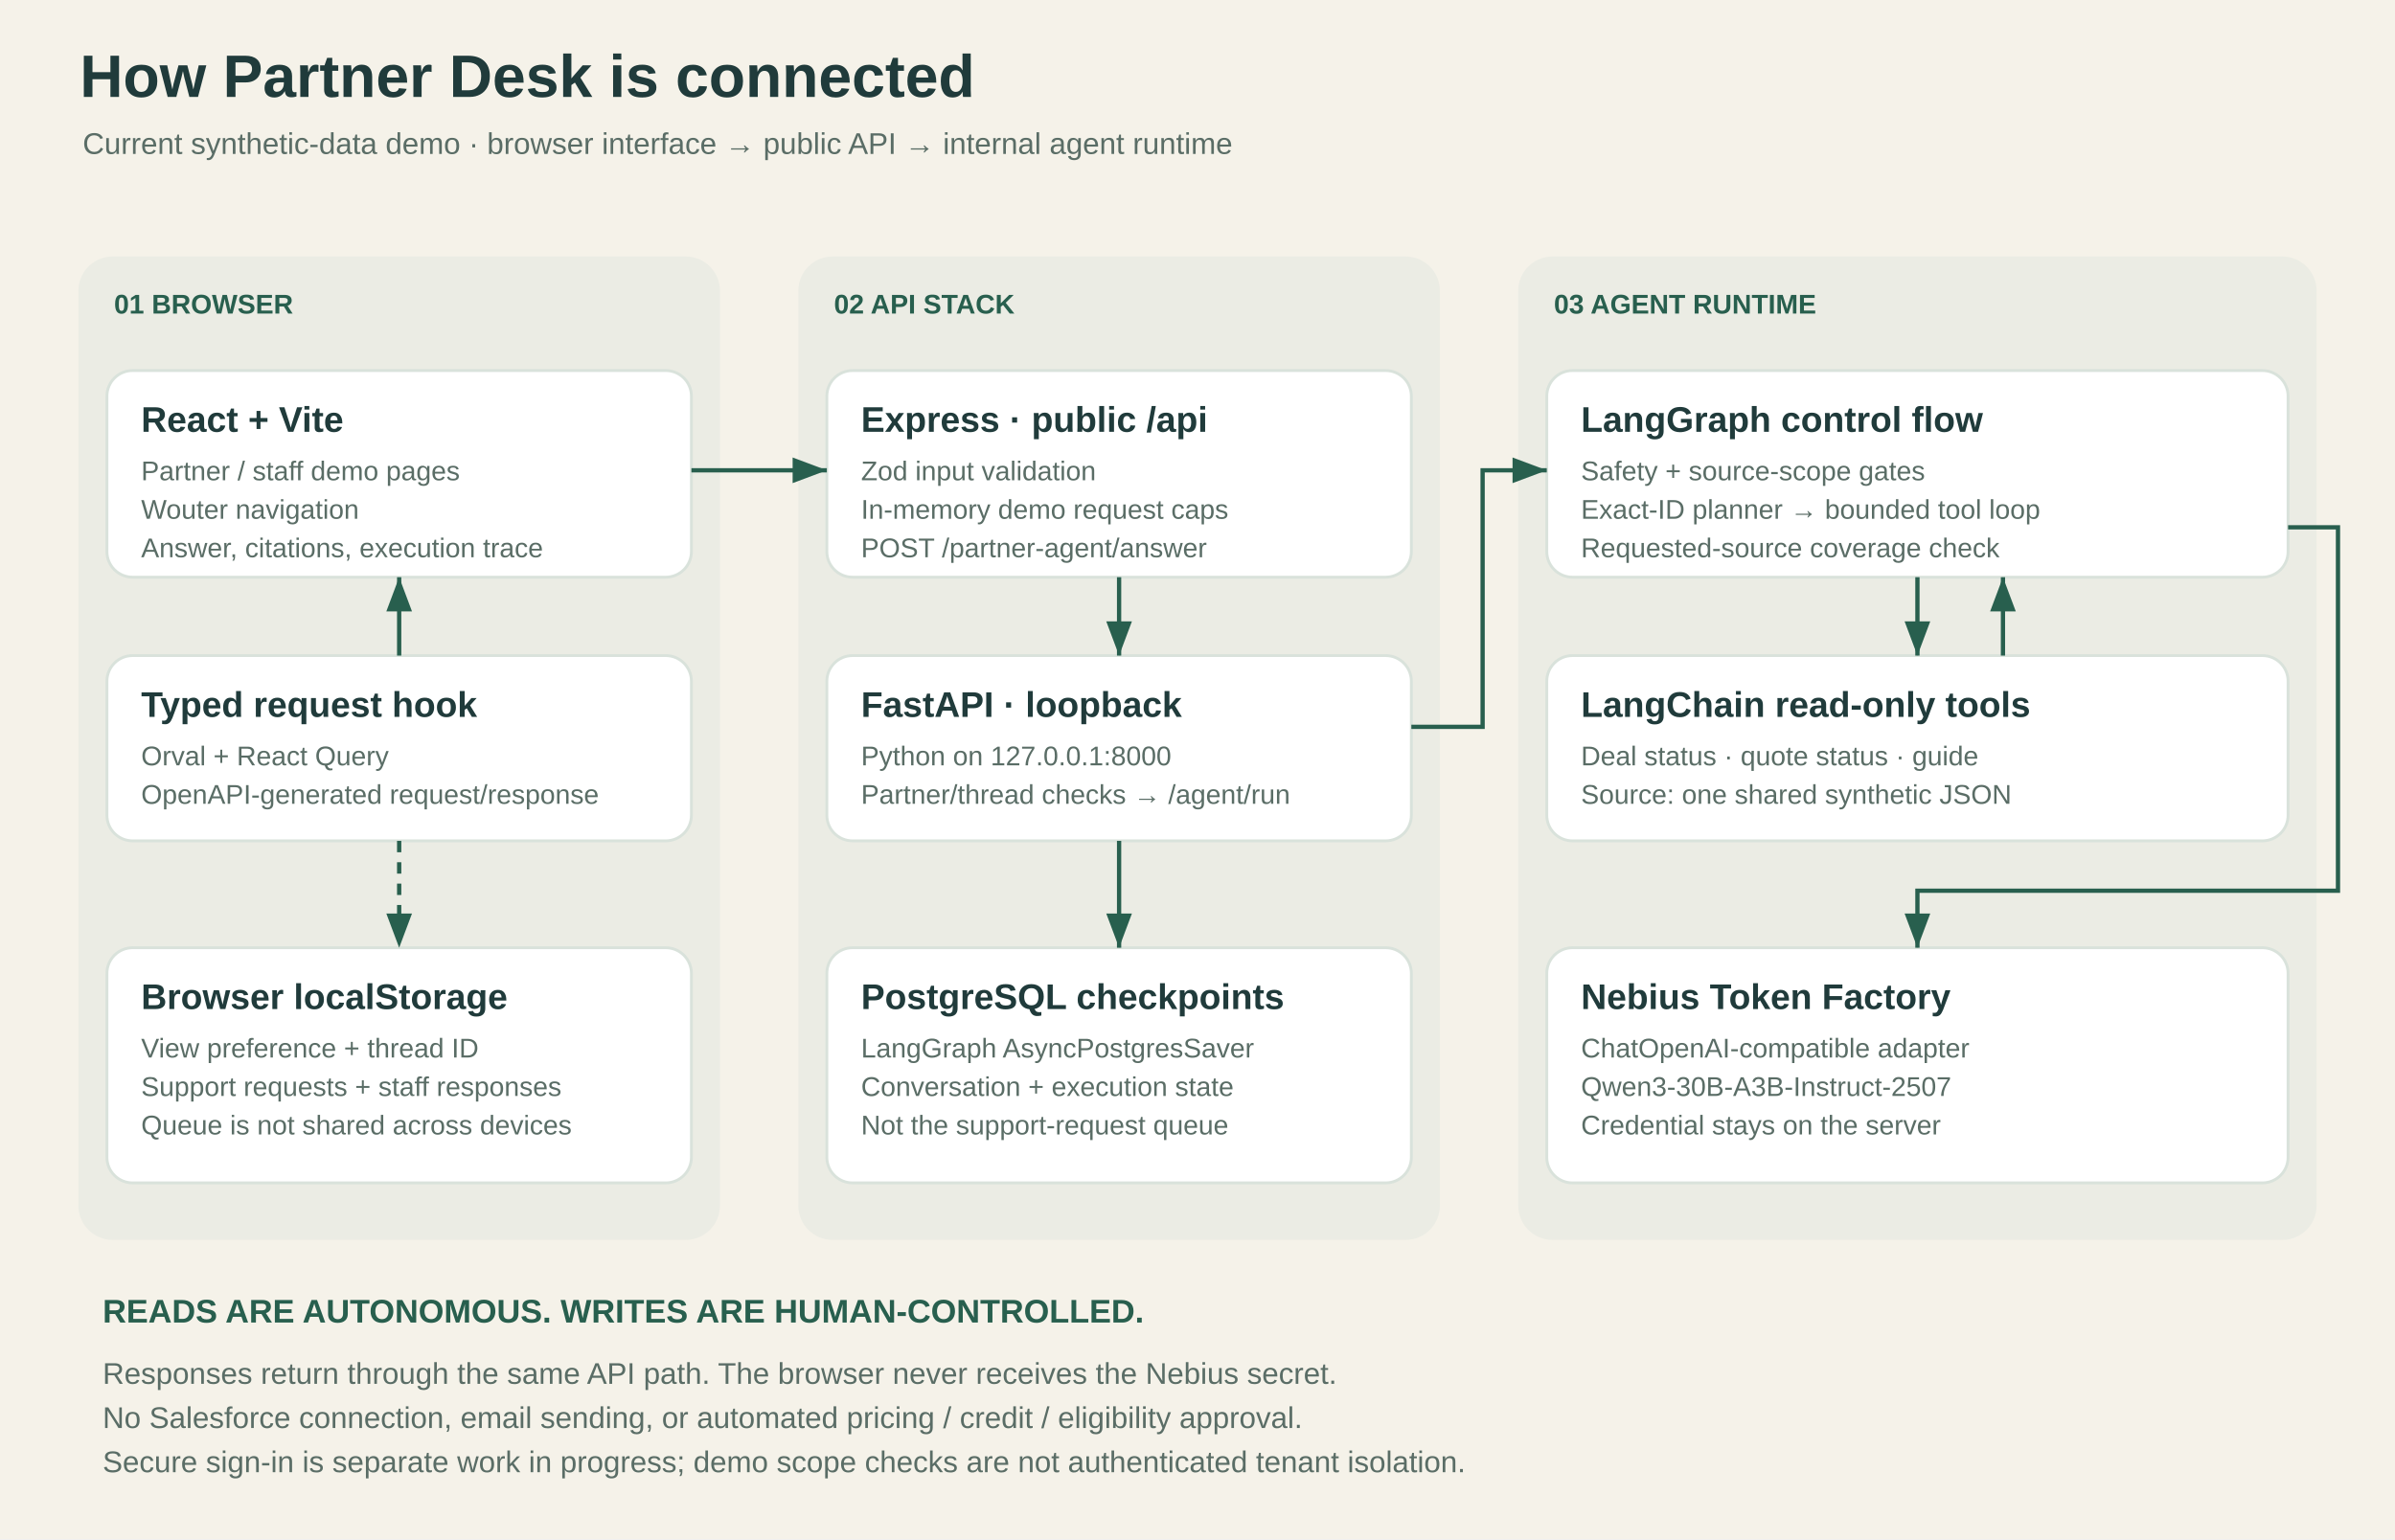
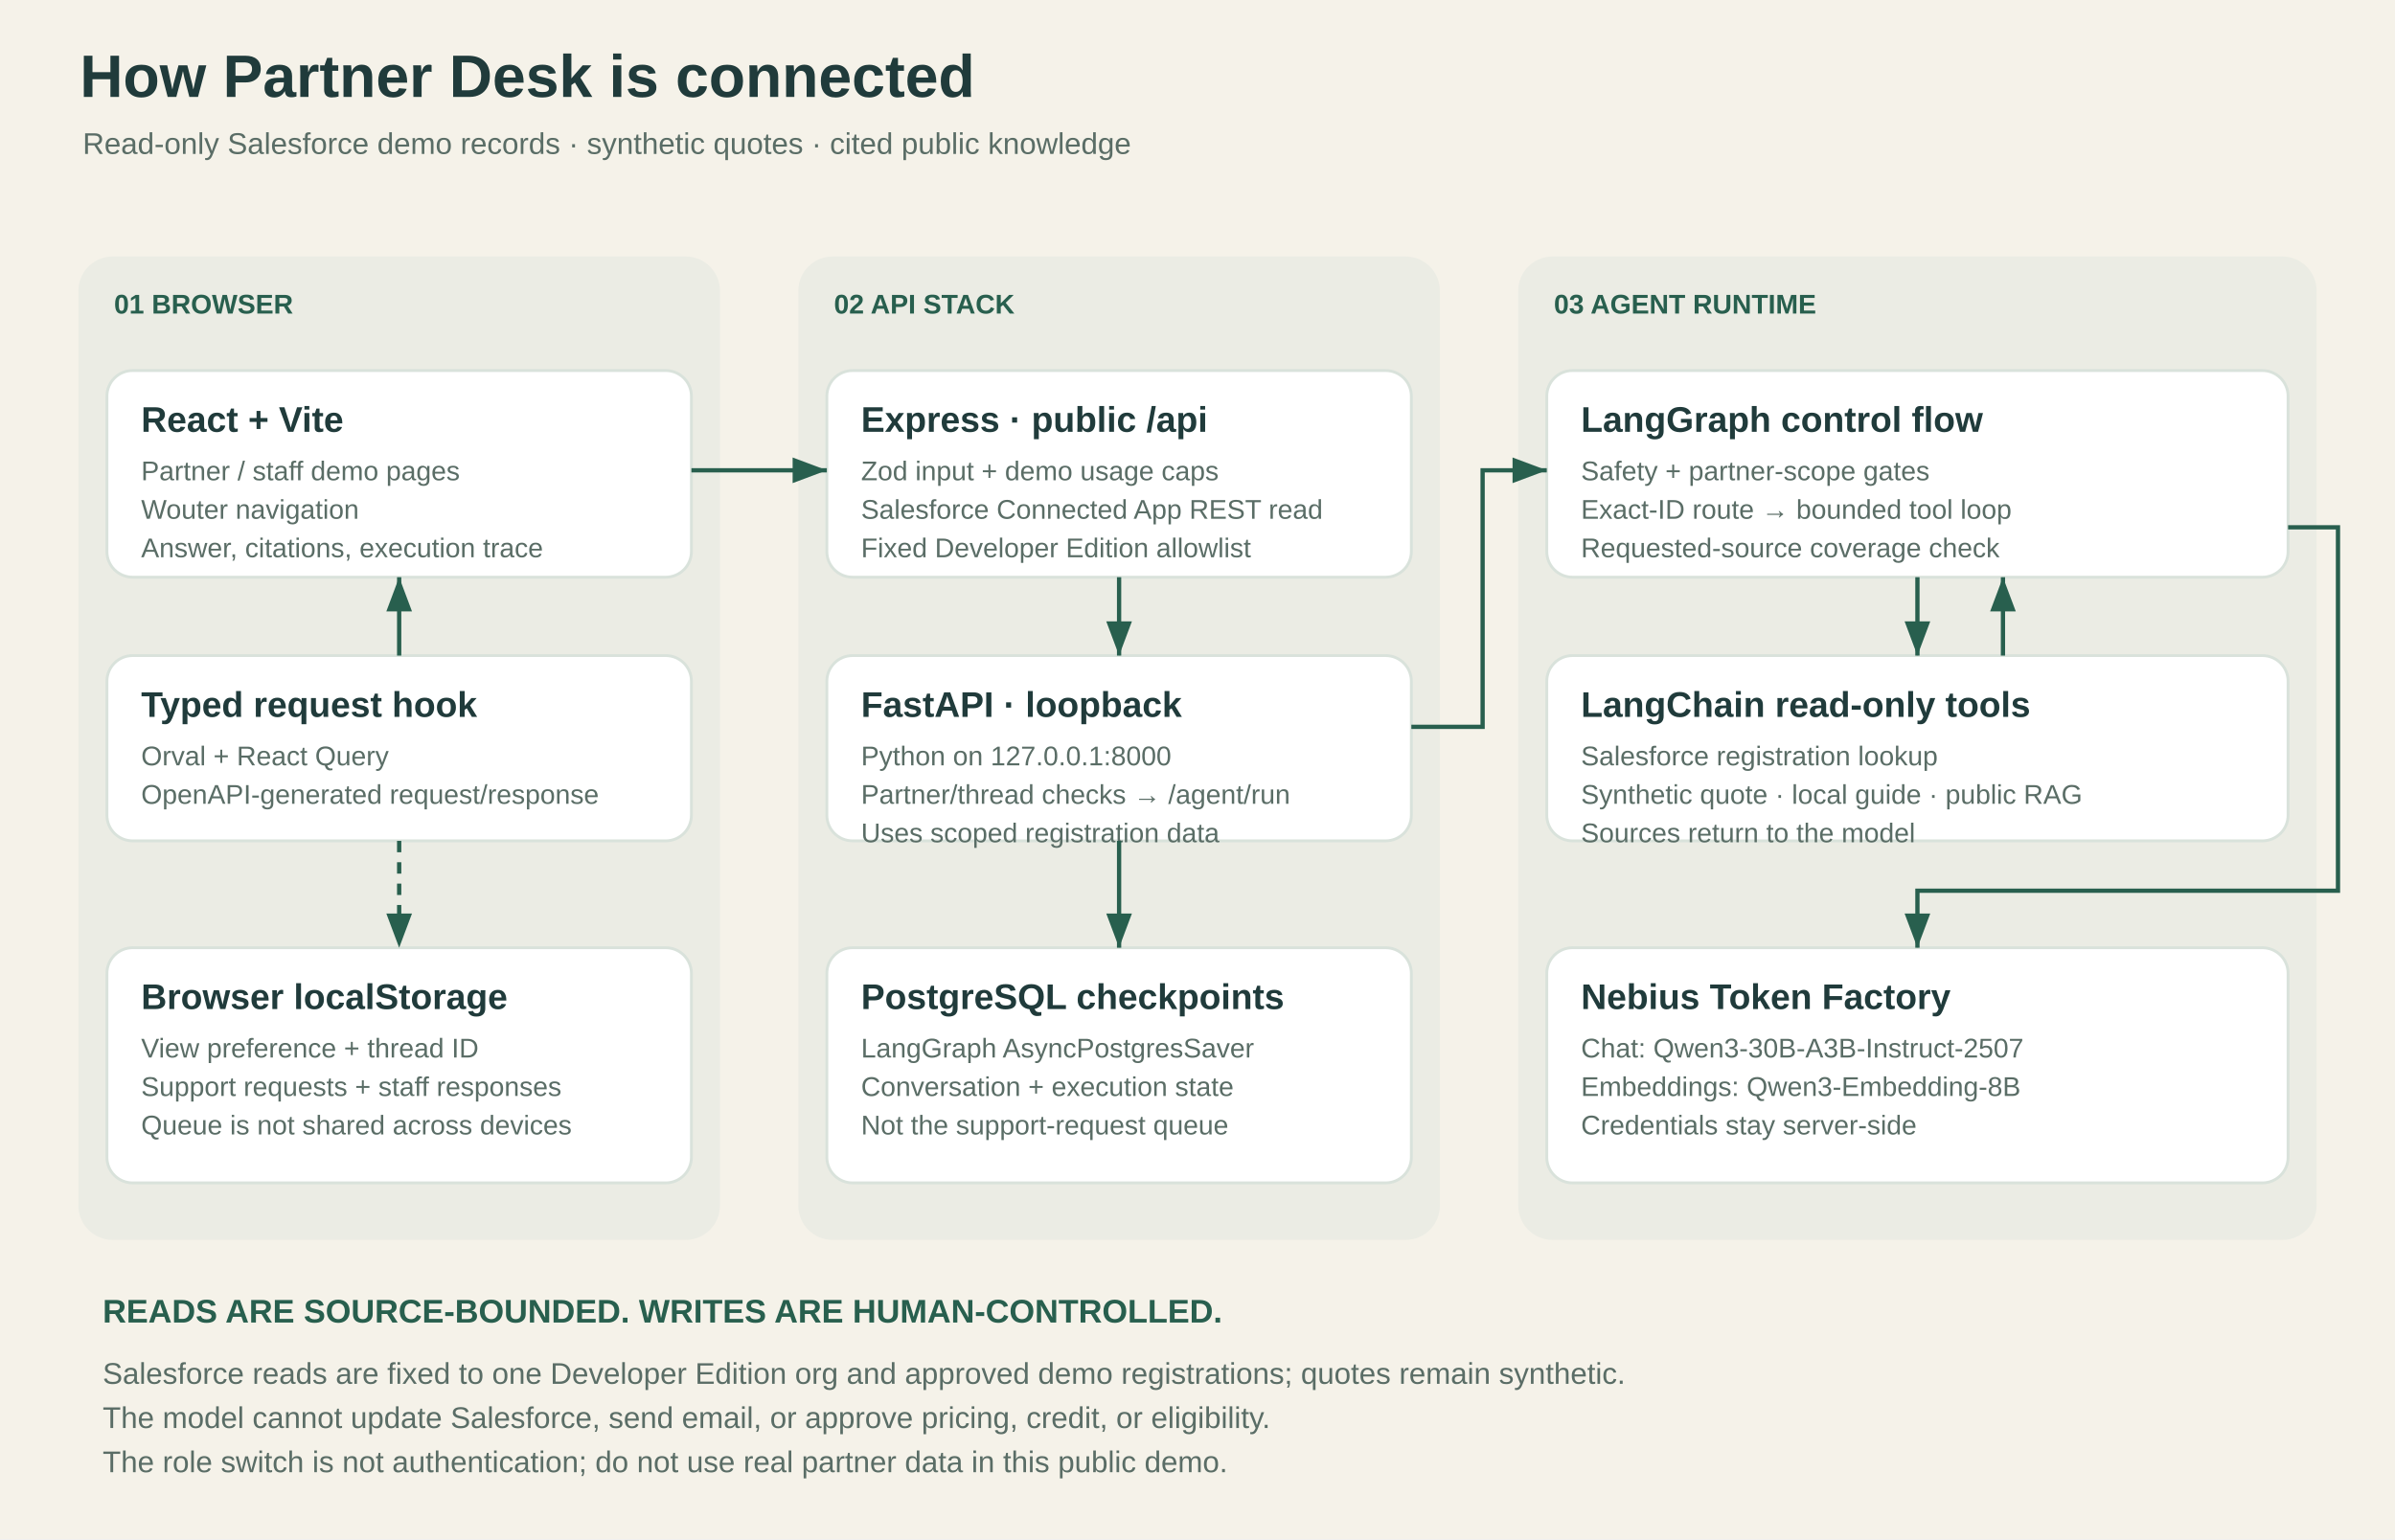
<svg xmlns="http://www.w3.org/2000/svg" width="1680" height="1080" viewBox="0 0 1680 1080">
  <defs>
    <marker id="a" markerWidth="10" markerHeight="10" refX="8" refY="3" orient="auto" markerUnits="strokeWidth">
      <path d="M0,0 L0,6 L8,3 z" fill="#285f4e" />
    </marker>
  </defs>
  <rect width="1680" height="1080" fill="#f5f2e9" />
  <text x="56" y="68" fill="#203b3b" font-family="Arial,sans-serif" font-size="42" font-weight="700">How Partner Desk is connected</text>
-   <text x="58" y="108" fill="#5a6d66" font-family="Arial,sans-serif" font-size="21" font-weight="400">Current synthetic-data demo · browser interface → public API → internal agent runtime</text>
+   <text x="58" y="108" fill="#5a6d66" font-family="Arial,sans-serif" font-size="21" font-weight="400">Read-only Salesforce demo records · synthetic quotes · cited public knowledge</text>
  <rect x="55" y="180" width="450" height="690" rx="24" fill="#ebece4" />
  <text x="80" y="220" fill="#285f4e" font-family="Arial,sans-serif" font-size="19" font-weight="700">01  BROWSER</text>
  <rect x="560" y="180" width="450" height="690" rx="24" fill="#ebece4" />
  <text x="585" y="220" fill="#285f4e" font-family="Arial,sans-serif" font-size="19" font-weight="700">02  API STACK</text>
  <rect x="1065" y="180" width="560" height="690" rx="24" fill="#ebece4" />
  <text x="1090" y="220" fill="#285f4e" font-family="Arial,sans-serif" font-size="19" font-weight="700">03  AGENT RUNTIME</text>
  <rect x="75" y="260" width="410" height="145" rx="18" fill="#ffffff" stroke="#d9e2db" stroke-width="2" />
  <text x="99" y="303" fill="#203b3b" font-family="Arial,sans-serif" font-size="25" font-weight="700">React + Vite</text>
  <text x="99" y="337" fill="#5a6d66" font-family="Arial,sans-serif" font-size="19" font-weight="400">Partner / staff demo pages</text>
  <text x="99" y="364" fill="#5a6d66" font-family="Arial,sans-serif" font-size="19" font-weight="400">Wouter navigation</text>
  <text x="99" y="391" fill="#5a6d66" font-family="Arial,sans-serif" font-size="19" font-weight="400">Answer, citations, execution trace</text>
  <rect x="75" y="460" width="410" height="130" rx="18" fill="#ffffff" stroke="#d9e2db" stroke-width="2" />
  <text x="99" y="503" fill="#203b3b" font-family="Arial,sans-serif" font-size="25" font-weight="700">Typed request hook</text>
  <text x="99" y="537" fill="#5a6d66" font-family="Arial,sans-serif" font-size="19" font-weight="400">Orval + React Query</text>
  <text x="99" y="564" fill="#5a6d66" font-family="Arial,sans-serif" font-size="19" font-weight="400">OpenAPI-generated request/response</text>
  <rect x="75" y="665" width="410" height="165" rx="18" fill="#ffffff" stroke="#d9e2db" stroke-width="2" />
  <text x="99" y="708" fill="#203b3b" font-family="Arial,sans-serif" font-size="25" font-weight="700">Browser localStorage</text>
  <text x="99" y="742" fill="#5a6d66" font-family="Arial,sans-serif" font-size="19" font-weight="400">View preference + thread ID</text>
  <text x="99" y="769" fill="#5a6d66" font-family="Arial,sans-serif" font-size="19" font-weight="400">Support requests + staff responses</text>
  <text x="99" y="796" fill="#5a6d66" font-family="Arial,sans-serif" font-size="19" font-weight="400">Queue is not shared across devices</text>
  <rect x="580" y="260" width="410" height="145" rx="18" fill="#ffffff" stroke="#d9e2db" stroke-width="2" />
  <text x="604" y="303" fill="#203b3b" font-family="Arial,sans-serif" font-size="25" font-weight="700">Express · public /api</text>
-   <text x="604" y="337" fill="#5a6d66" font-family="Arial,sans-serif" font-size="19" font-weight="400">Zod input validation</text>
-   <text x="604" y="364" fill="#5a6d66" font-family="Arial,sans-serif" font-size="19" font-weight="400">In-memory demo request caps</text>
-   <text x="604" y="391" fill="#5a6d66" font-family="Arial,sans-serif" font-size="19" font-weight="400">POST /partner-agent/answer</text>
+   <text x="604" y="337" fill="#5a6d66" font-family="Arial,sans-serif" font-size="19" font-weight="400">Zod input + demo usage caps</text>
+   <text x="604" y="364" fill="#5a6d66" font-family="Arial,sans-serif" font-size="19" font-weight="400">Salesforce Connected App REST read</text>
+   <text x="604" y="391" fill="#5a6d66" font-family="Arial,sans-serif" font-size="19" font-weight="400">Fixed Developer Edition allowlist</text>
  <rect x="580" y="460" width="410" height="130" rx="18" fill="#ffffff" stroke="#d9e2db" stroke-width="2" />
  <text x="604" y="503" fill="#203b3b" font-family="Arial,sans-serif" font-size="25" font-weight="700">FastAPI · loopback</text>
  <text x="604" y="537" fill="#5a6d66" font-family="Arial,sans-serif" font-size="19" font-weight="400">Python on 127.0.0.1:8000</text>
  <text x="604" y="564" fill="#5a6d66" font-family="Arial,sans-serif" font-size="19" font-weight="400">Partner/thread checks → /agent/run</text>
+   <text x="604" y="591" fill="#5a6d66" font-family="Arial,sans-serif" font-size="19" font-weight="400">Uses scoped registration data</text>
  <rect x="580" y="665" width="410" height="165" rx="18" fill="#ffffff" stroke="#d9e2db" stroke-width="2" />
  <text x="604" y="708" fill="#203b3b" font-family="Arial,sans-serif" font-size="25" font-weight="700">PostgreSQL checkpoints</text>
  <text x="604" y="742" fill="#5a6d66" font-family="Arial,sans-serif" font-size="19" font-weight="400">LangGraph AsyncPostgresSaver</text>
  <text x="604" y="769" fill="#5a6d66" font-family="Arial,sans-serif" font-size="19" font-weight="400">Conversation + execution state</text>
  <text x="604" y="796" fill="#5a6d66" font-family="Arial,sans-serif" font-size="19" font-weight="400">Not the support-request queue</text>
  <rect x="1085" y="260" width="520" height="145" rx="18" fill="#ffffff" stroke="#d9e2db" stroke-width="2" />
  <text x="1109" y="303" fill="#203b3b" font-family="Arial,sans-serif" font-size="25" font-weight="700">LangGraph control flow</text>
-   <text x="1109" y="337" fill="#5a6d66" font-family="Arial,sans-serif" font-size="19" font-weight="400">Safety + source-scope gates</text>
-   <text x="1109" y="364" fill="#5a6d66" font-family="Arial,sans-serif" font-size="19" font-weight="400">Exact-ID planner → bounded tool loop</text>
+   <text x="1109" y="337" fill="#5a6d66" font-family="Arial,sans-serif" font-size="19" font-weight="400">Safety + partner-scope gates</text>
+   <text x="1109" y="364" fill="#5a6d66" font-family="Arial,sans-serif" font-size="19" font-weight="400">Exact-ID route → bounded tool loop</text>
  <text x="1109" y="391" fill="#5a6d66" font-family="Arial,sans-serif" font-size="19" font-weight="400">Requested-source coverage check</text>
  <rect x="1085" y="460" width="520" height="130" rx="18" fill="#ffffff" stroke="#d9e2db" stroke-width="2" />
  <text x="1109" y="503" fill="#203b3b" font-family="Arial,sans-serif" font-size="25" font-weight="700">LangChain read-only tools</text>
-   <text x="1109" y="537" fill="#5a6d66" font-family="Arial,sans-serif" font-size="19" font-weight="400">Deal status · quote status · guide</text>
-   <text x="1109" y="564" fill="#5a6d66" font-family="Arial,sans-serif" font-size="19" font-weight="400">Source: one shared synthetic JSON</text>
+   <text x="1109" y="537" fill="#5a6d66" font-family="Arial,sans-serif" font-size="19" font-weight="400">Salesforce registration lookup</text>
+   <text x="1109" y="564" fill="#5a6d66" font-family="Arial,sans-serif" font-size="19" font-weight="400">Synthetic quote · local guide · public RAG</text>
+   <text x="1109" y="591" fill="#5a6d66" font-family="Arial,sans-serif" font-size="19" font-weight="400">Sources return to the model</text>
  <rect x="1085" y="665" width="520" height="165" rx="18" fill="#ffffff" stroke="#d9e2db" stroke-width="2" />
  <text x="1109" y="708" fill="#203b3b" font-family="Arial,sans-serif" font-size="25" font-weight="700">Nebius Token Factory</text>
-   <text x="1109" y="742" fill="#5a6d66" font-family="Arial,sans-serif" font-size="19" font-weight="400">ChatOpenAI-compatible adapter</text>
-   <text x="1109" y="769" fill="#5a6d66" font-family="Arial,sans-serif" font-size="19" font-weight="400">Qwen3-30B-A3B-Instruct-2507</text>
-   <text x="1109" y="796" fill="#5a6d66" font-family="Arial,sans-serif" font-size="19" font-weight="400">Credential stays on the server</text>
+   <text x="1109" y="742" fill="#5a6d66" font-family="Arial,sans-serif" font-size="19" font-weight="400">Chat: Qwen3-30B-A3B-Instruct-2507</text>
+   <text x="1109" y="769" fill="#5a6d66" font-family="Arial,sans-serif" font-size="19" font-weight="400">Embeddings: Qwen3-Embedding-8B</text>
+   <text x="1109" y="796" fill="#5a6d66" font-family="Arial,sans-serif" font-size="19" font-weight="400">Credentials stay server-side</text>
  <path d="M485 330 L580 330" fill="none" stroke="#285f4e" stroke-width="3" marker-end="url(#a)" />
  <path d="M785 405 L785 460" fill="none" stroke="#285f4e" stroke-width="3" marker-end="url(#a)" />
  <path d="M990 510 L1040 510 L1040 330 L1085 330" fill="none" stroke="#285f4e" stroke-width="3" marker-end="url(#a)" />
  <path d="M1345 405 L1345 460" fill="none" stroke="#285f4e" stroke-width="3" marker-end="url(#a)" />
  <path d="M1405 460 L1405 405" fill="none" stroke="#285f4e" stroke-width="3" marker-end="url(#a)" />
  <path d="M785 590 L785 665" fill="none" stroke="#285f4e" stroke-width="3" marker-end="url(#a)" />
  <path d="M1605 370 L1640 370 L1640 625 L1345 625 L1345 665" fill="none" stroke="#285f4e" stroke-width="3" marker-end="url(#a)" />
  <path d="M280 460 L280 405" fill="none" stroke="#285f4e" stroke-width="3" marker-end="url(#a)" />
  <path d="M280 590 L280 665" fill="none" stroke="#285f4e" stroke-width="3" marker-end="url(#a)" stroke-dasharray="8 7" />
-   <text x="72" y="928" fill="#285f4e" font-family="Arial,sans-serif" font-size="23" font-weight="700">READS ARE AUTONOMOUS. WRITES ARE HUMAN-CONTROLLED.</text>
-   <text x="72" y="971" fill="#5a6d66" font-family="Arial,sans-serif" font-size="21" font-weight="400">Responses return through the same API path. The browser never receives the Nebius secret.</text>
-   <text x="72" y="1002" fill="#5a6d66" font-family="Arial,sans-serif" font-size="21" font-weight="400">No Salesforce connection, email sending, or automated pricing / credit / eligibility approval.</text>
-   <text x="72" y="1033" fill="#5a6d66" font-family="Arial,sans-serif" font-size="21" font-weight="400">Secure sign-in is separate work in progress; demo scope checks are not authenticated tenant isolation.</text>
+   <text x="72" y="928" fill="#285f4e" font-family="Arial,sans-serif" font-size="23" font-weight="700">READS ARE SOURCE-BOUNDED. WRITES ARE HUMAN-CONTROLLED.</text>
+   <text x="72" y="971" fill="#5a6d66" font-family="Arial,sans-serif" font-size="21" font-weight="400">Salesforce reads are fixed to one Developer Edition org and approved demo registrations; quotes remain synthetic.</text>
+   <text x="72" y="1002" fill="#5a6d66" font-family="Arial,sans-serif" font-size="21" font-weight="400">The model cannot update Salesforce, send email, or approve pricing, credit, or eligibility.</text>
+   <text x="72" y="1033" fill="#5a6d66" font-family="Arial,sans-serif" font-size="21" font-weight="400">The role switch is not authentication; do not use real partner data in this public demo.</text>
</svg>
